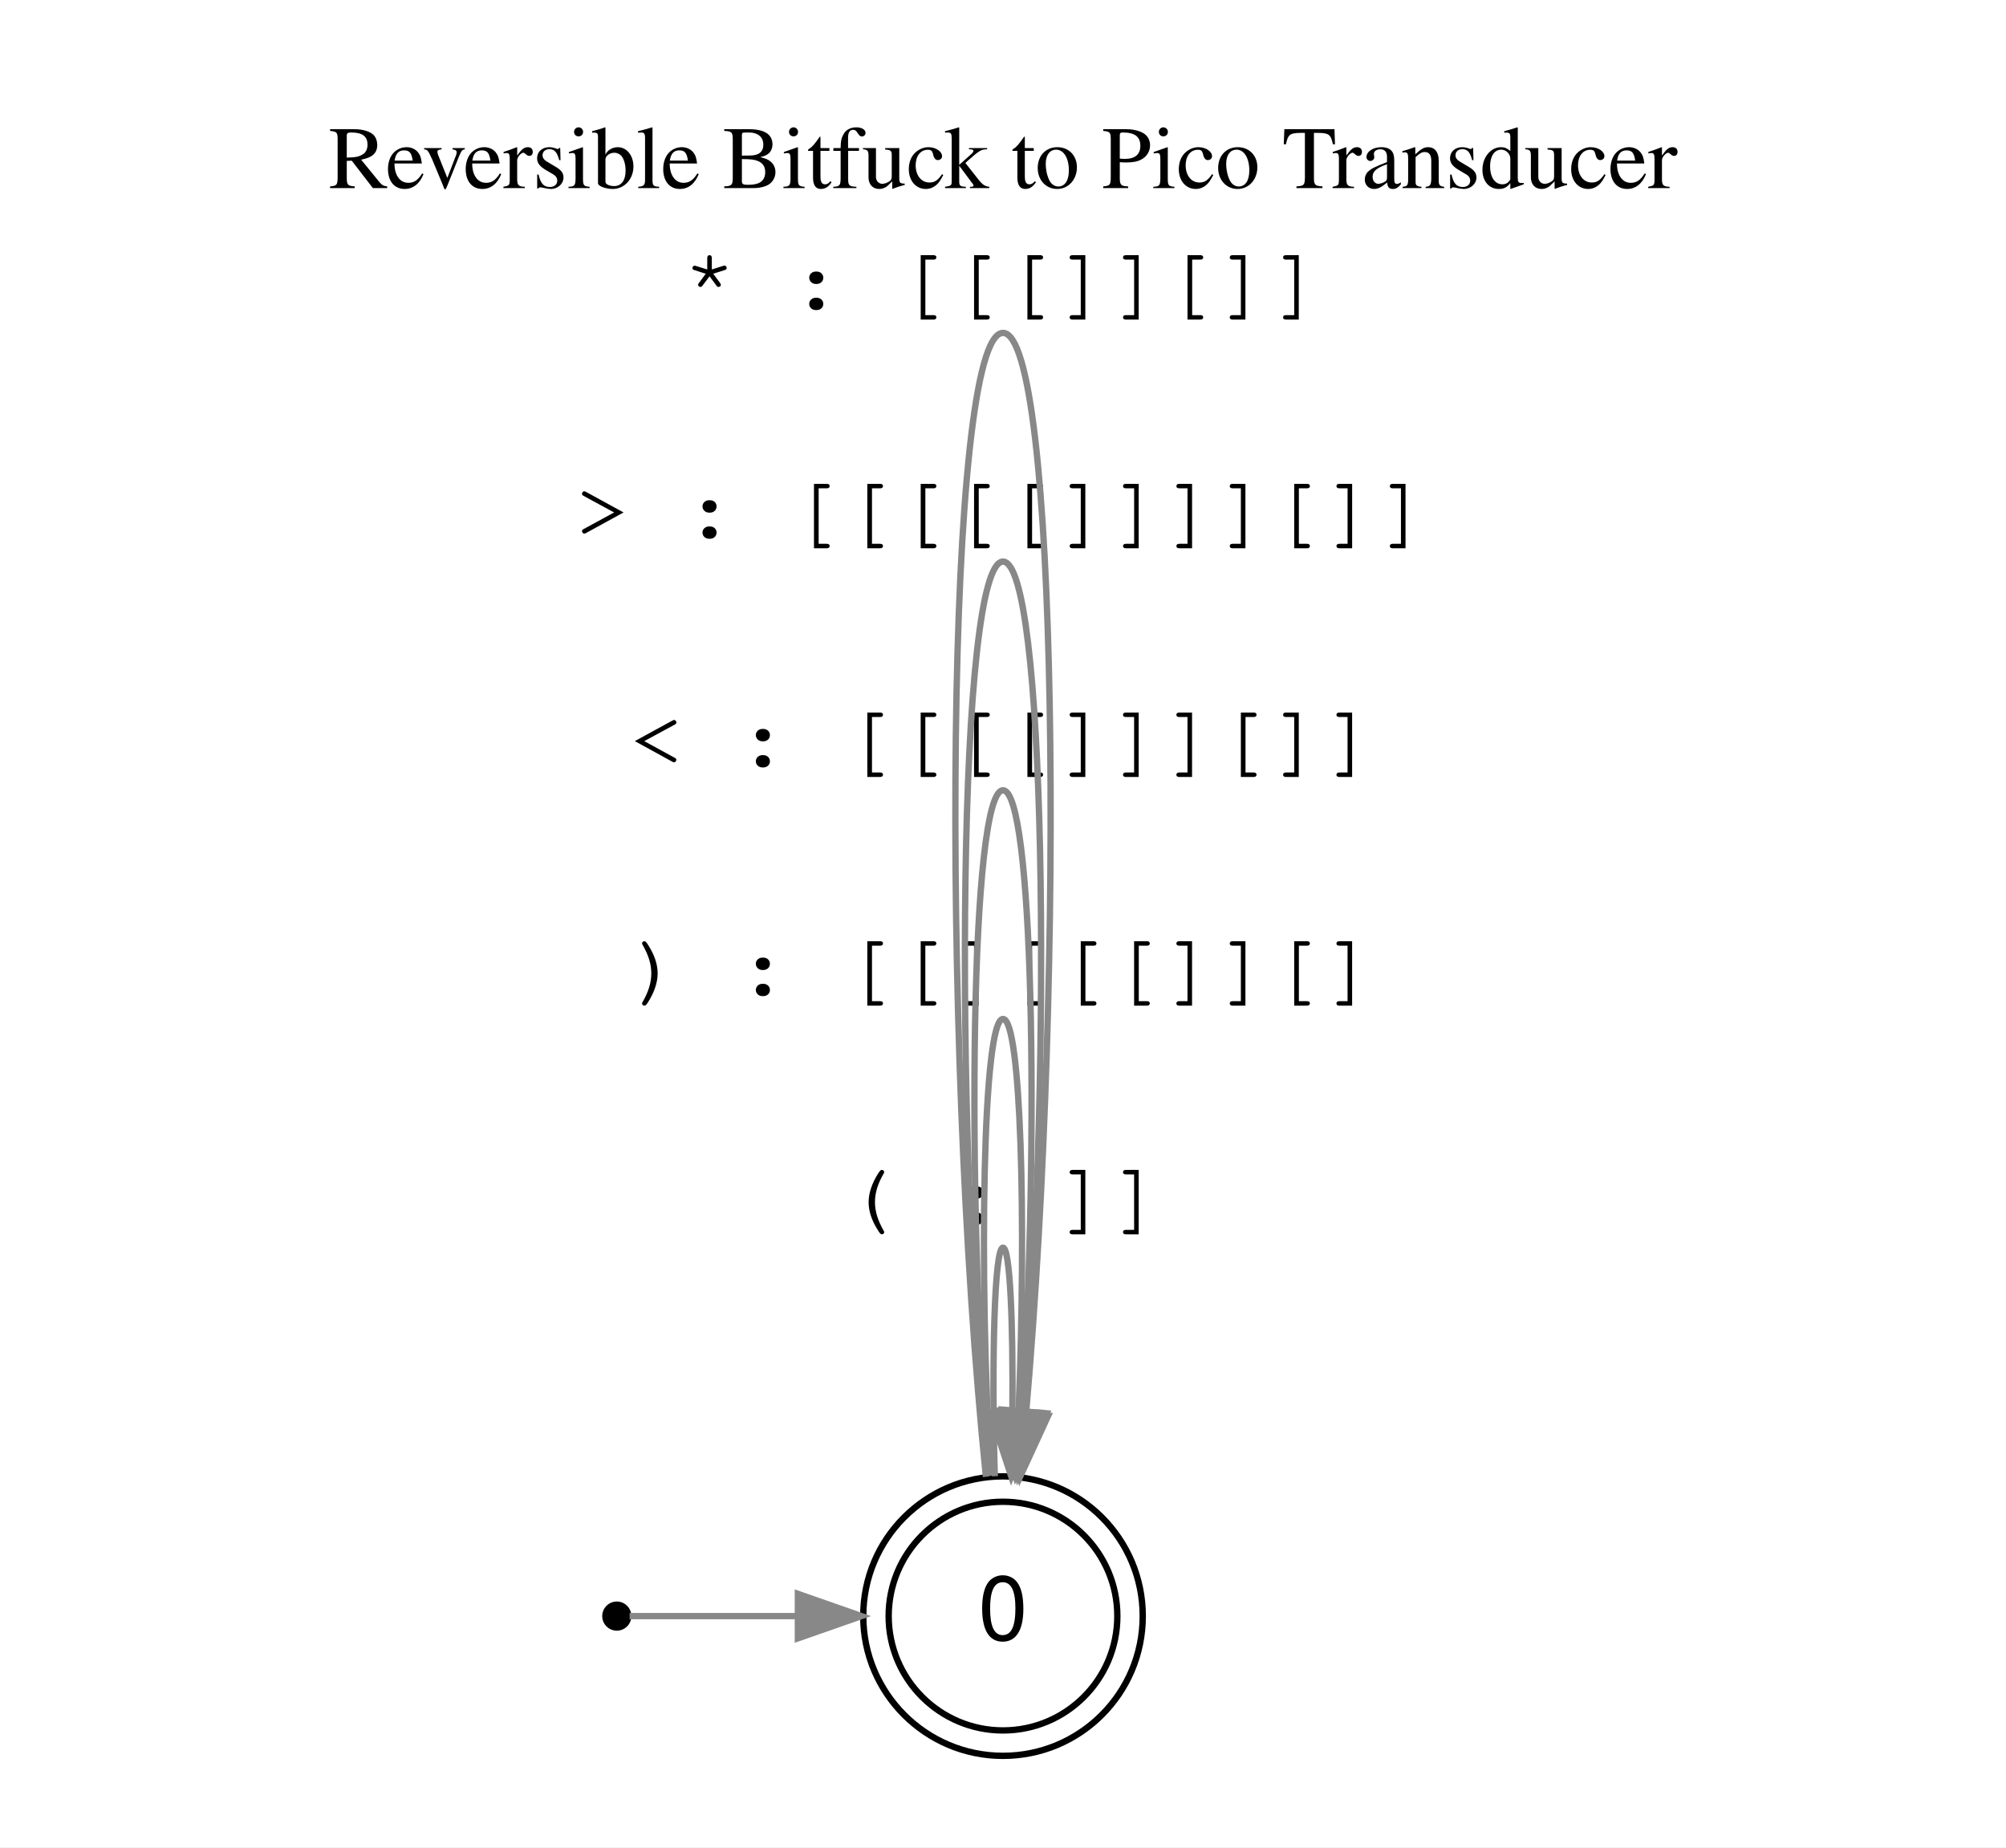
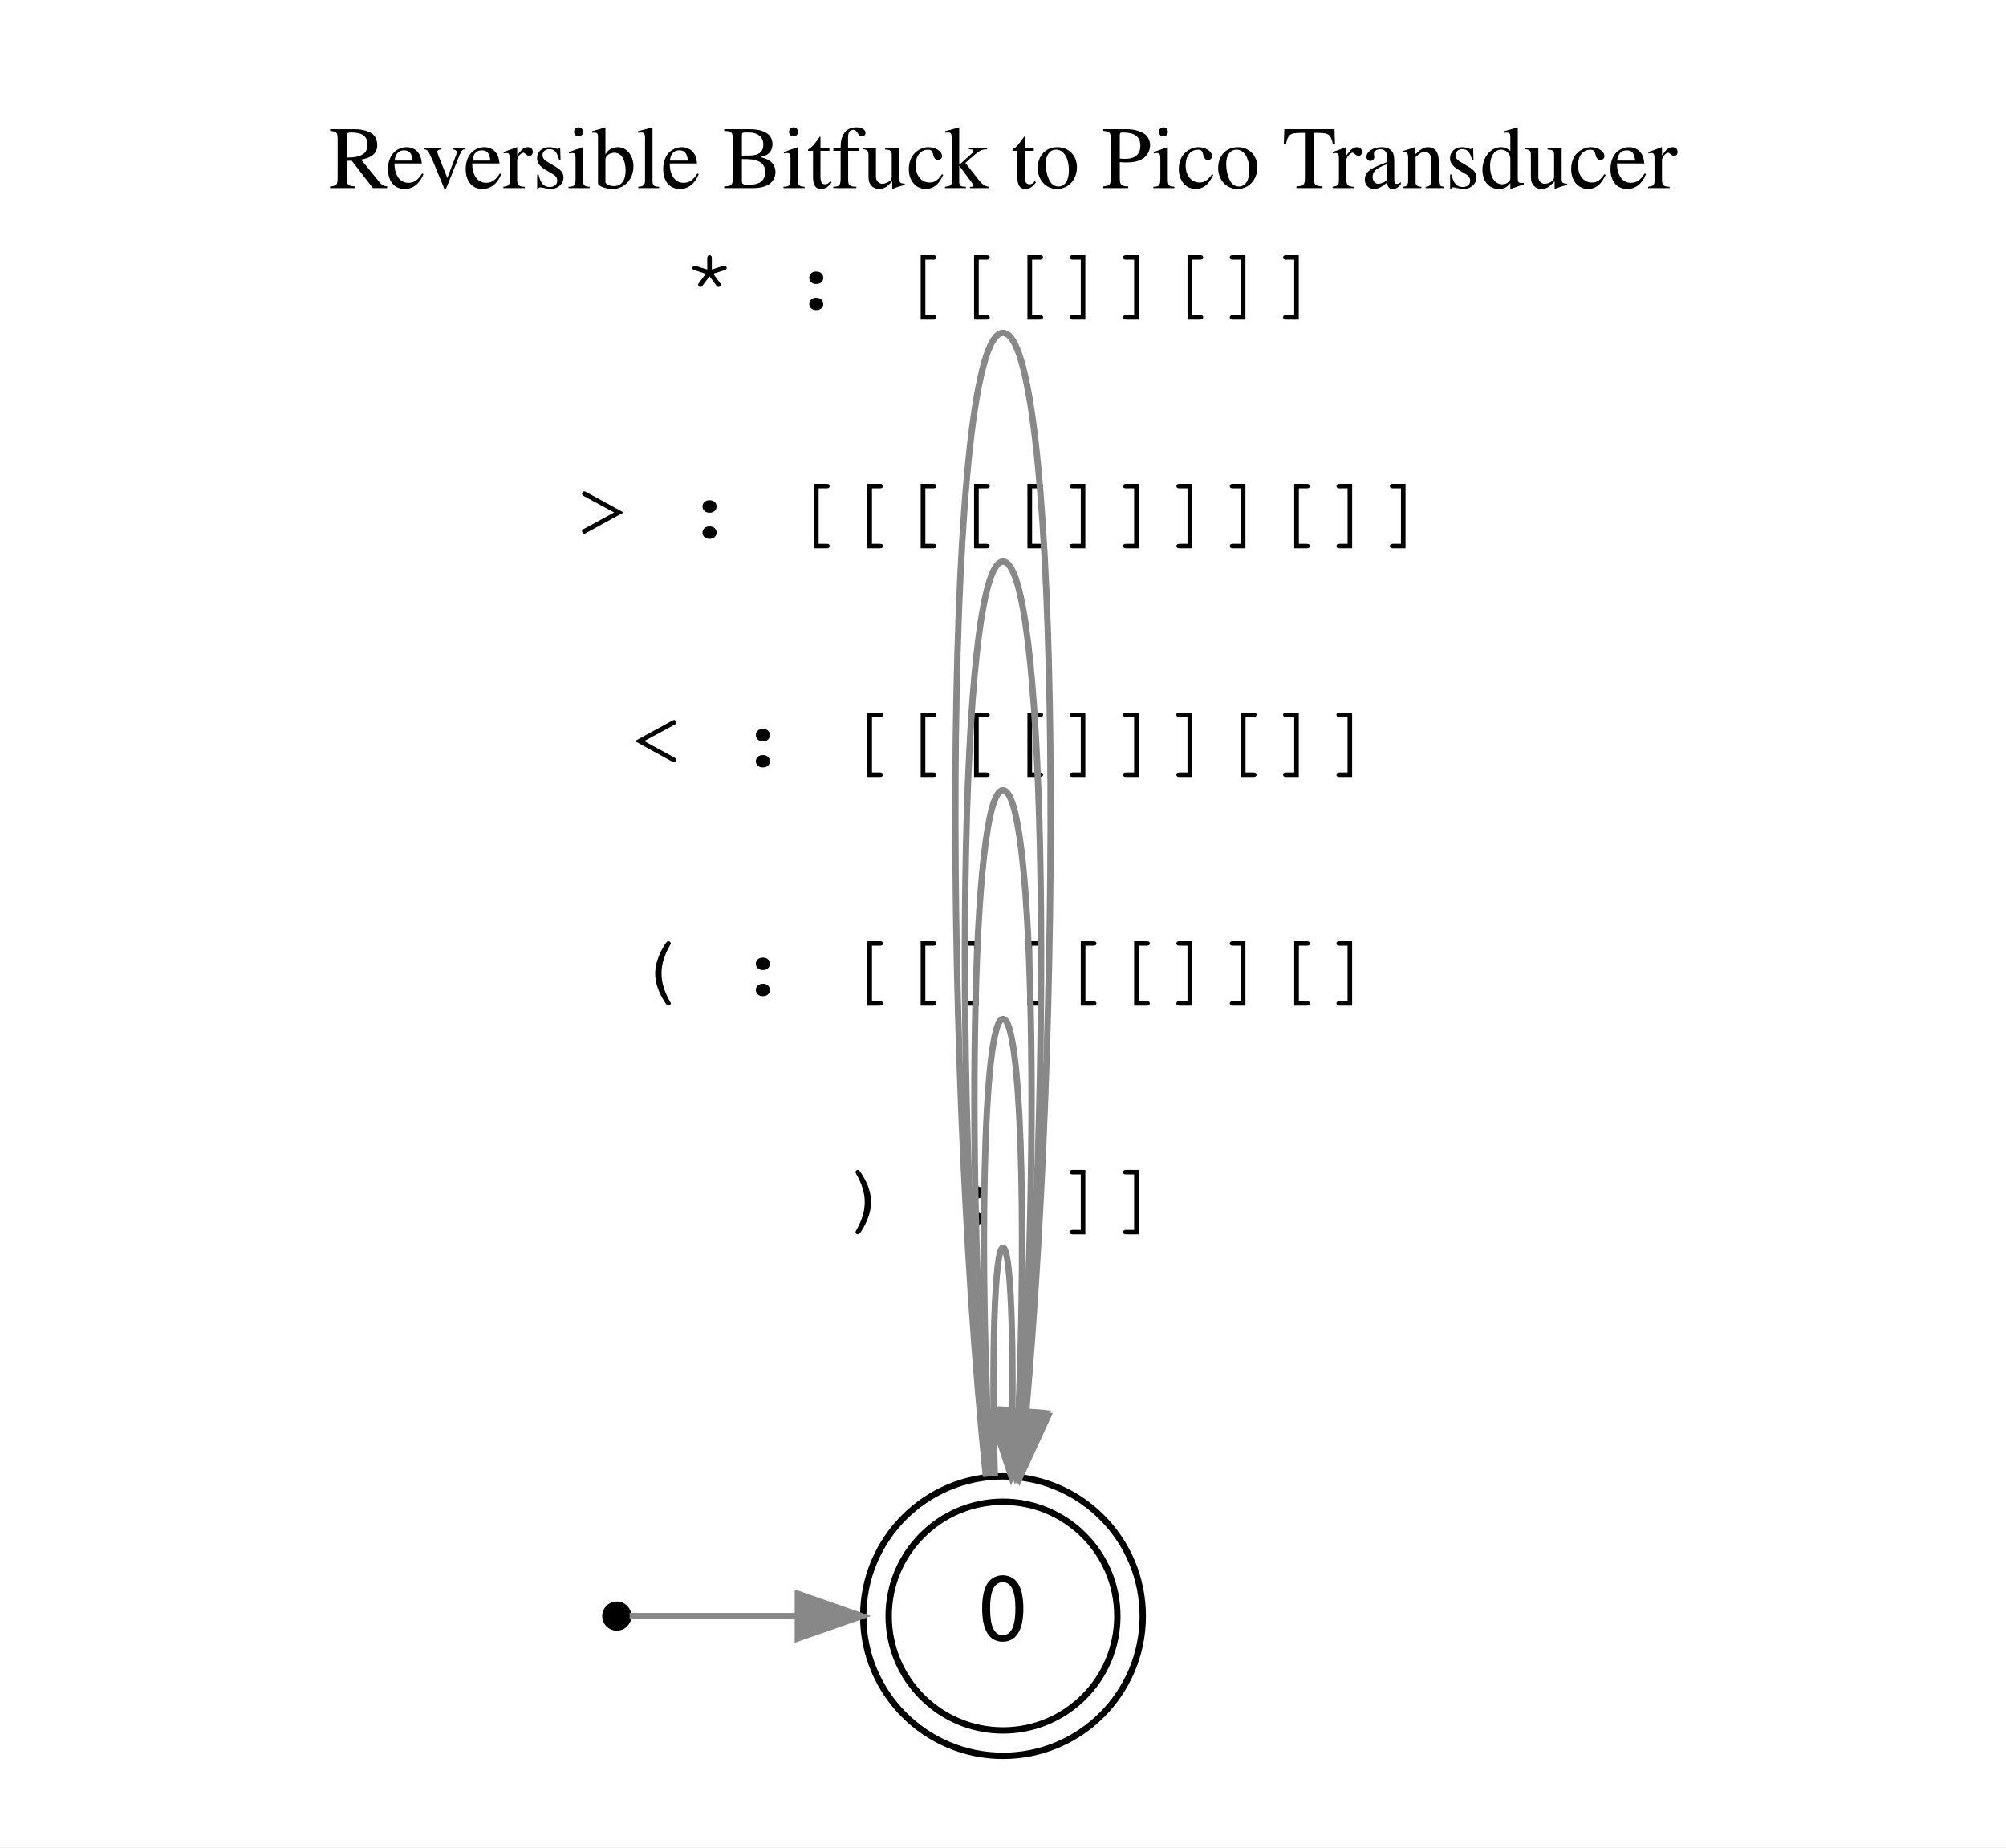
<svg xmlns="http://www.w3.org/2000/svg" width="316pt" height="291pt" viewBox="0.00 0.00 315.80 290.80">
  <g id="graph0" class="graph" transform="scale(1 1) rotate(0) translate(14.4 276.4)">
    <polygon fill="white" stroke="transparent" points="-14.4,14.4 -14.4,-276.4 301.4,-276.4 301.4,14.4 -14.4,14.4" />
    <text text-anchor="middle" x="143.5" y="-246.8" font-family="Times,serif" font-size="14.00">Reversible Bitfuck to Pico Transducer</text>
    <g id="node1" class="node">
      <ellipse fill="none" stroke="black" cx="143.5" cy="-22" rx="18" ry="18" />
      <ellipse fill="none" stroke="black" cx="143.5" cy="-22" rx="22" ry="22" />
      <text text-anchor="middle" x="143.5" y="-18.3" font-family="Helvetica,Arial,sans-serif" font-size="14.00">0</text>
    </g>
    <g id="edge2" class="edge">
      <path fill="none" stroke="#888888" d="M142.21,-44.02C141.7,-61.72 142.12,-80 143.5,-80 144.61,-80 145.1,-68.17 144.98,-54.32" />
      <polygon fill="#888888" stroke="#888888" points="148.48,-53.95 144.79,-44.02 141.48,-54.08 148.48,-53.95" />
-       <text text-anchor="middle" x="143.5" y="-83.8" font-family="Courier,monospace" font-size="14.00">( : ]]</text>
+       <text text-anchor="middle" x="143.5" y="-83.8" font-family="Courier,monospace" font-size="14.00">) : ]]</text>
    </g>
    <g id="edge3" class="edge">
      <path fill="none" stroke="#888888" d="M141.56,-44.18C139.67,-76.21 140.31,-116 143.5,-116 146.35,-116 147.17,-84.16 145.96,-54.52" />
      <polygon fill="#888888" stroke="#888888" points="149.43,-54 145.44,-44.18 142.44,-54.35 149.43,-54" />
-       <text text-anchor="middle" x="143.5" y="-119.8" font-family="Courier,monospace" font-size="14.00">) : [[][[[]][]</text>
+       <text text-anchor="middle" x="143.5" y="-119.8" font-family="Courier,monospace" font-size="14.00">( : [[][[[]][]</text>
    </g>
    <g id="edge4" class="edge">
      <path fill="none" stroke="#888888" d="M141.2,-44.05C137.64,-89.44 138.4,-152 143.5,-152 148.23,-152 149.23,-98.16 146.5,-54.13" />
      <polygon fill="#888888" stroke="#888888" points="149.99,-53.78 145.8,-44.05 143.01,-54.27 149.99,-53.78" />
      <text text-anchor="middle" x="143.5" y="-155.8" font-family="Courier,monospace" font-size="14.00">&lt; : [[[[]]][]]</text>
    </g>
    <g id="edge5" class="edge">
      <path fill="none" stroke="#888888" d="M140.95,-44.24C135.62,-102.51 136.47,-188 143.5,-188 150.13,-188 151.27,-111.92 146.9,-54.38" />
      <polygon fill="#888888" stroke="#888888" points="150.37,-53.92 146.05,-44.24 143.4,-54.5 150.37,-53.92" />
      <text text-anchor="middle" x="143.5" y="-191.8" font-family="Courier,monospace" font-size="14.00">&gt; : [[[[[]]]][]]</text>
    </g>
    <g id="edge6" class="edge">
      <path fill="none" stroke="#888888" d="M140.81,-43.93C133.6,-114.83 134.5,-224 143.5,-224 152.08,-224 153.3,-124.82 147.15,-54.13" />
      <polygon fill="#888888" stroke="#888888" points="150.61,-53.55 146.19,-43.93 143.64,-54.21 150.61,-53.55" />
      <text text-anchor="middle" x="143.5" y="-227.8" font-family="Courier,monospace" font-size="14.00">* : [[[]][]]</text>
    </g>
    <g id="node2" class="node">
      <ellipse fill="black" stroke="black" cx="82.7" cy="-22" rx="1.8" ry="1.8" />
    </g>
    <g id="edge1" class="edge">
      <path fill="none" stroke="#888888" d="M84.72,-22C88.09,-22 99.34,-22 111.02,-22" />
      <polygon fill="#888888" stroke="#888888" points="111.21,-25.5 121.21,-22 111.21,-18.5 111.21,-25.5" />
    </g>
  </g>
</svg>
